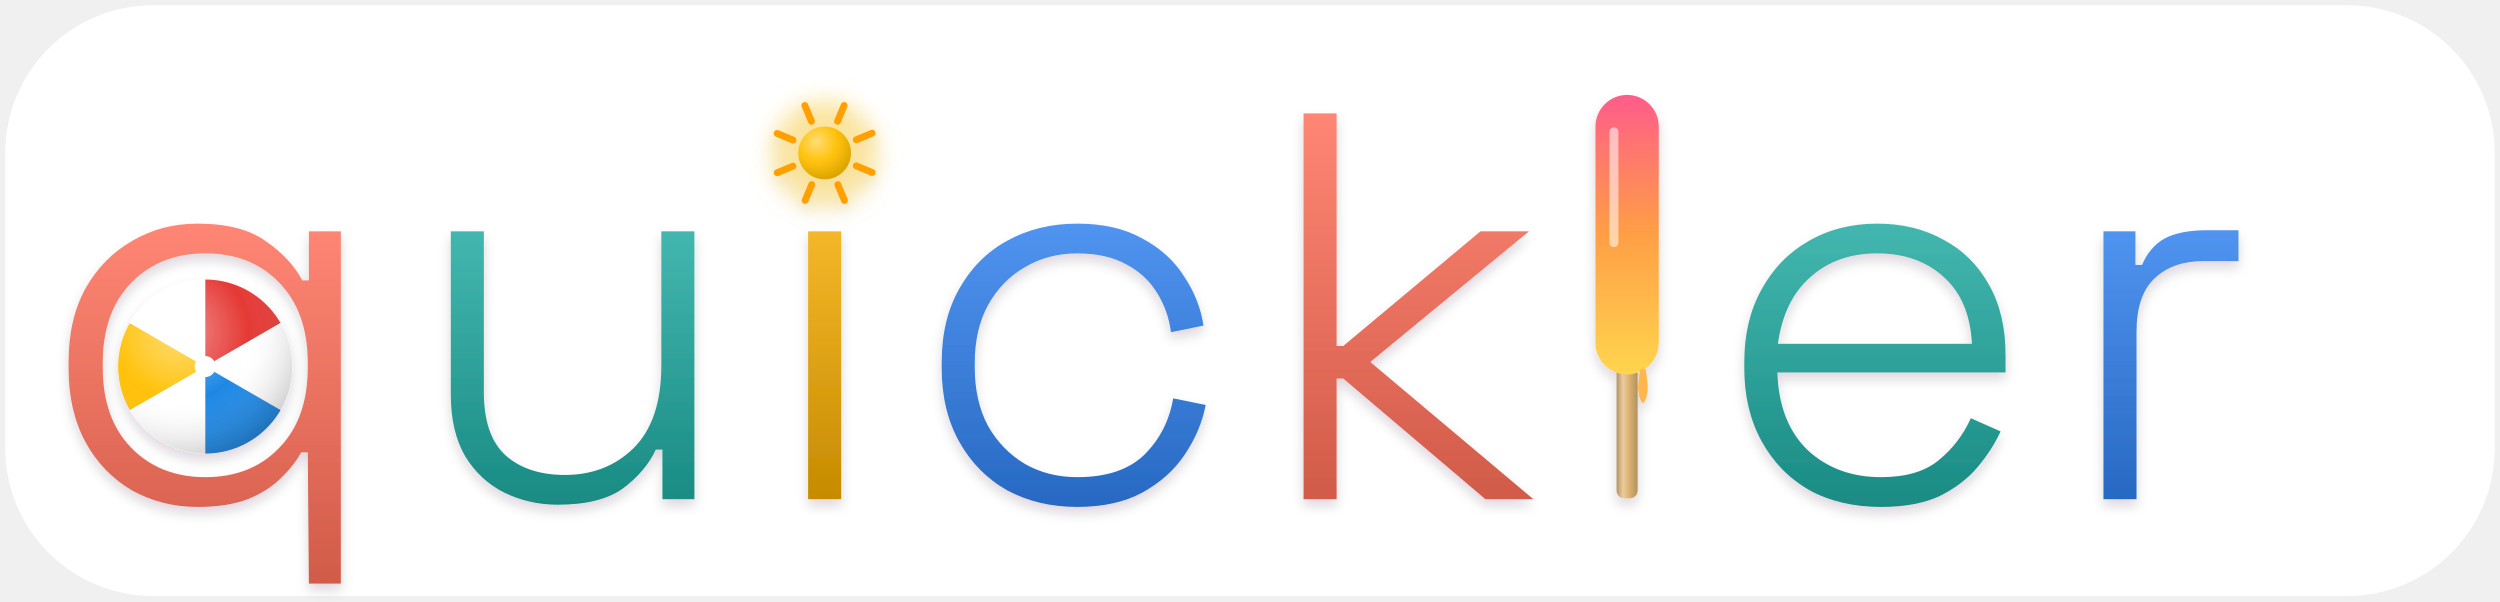
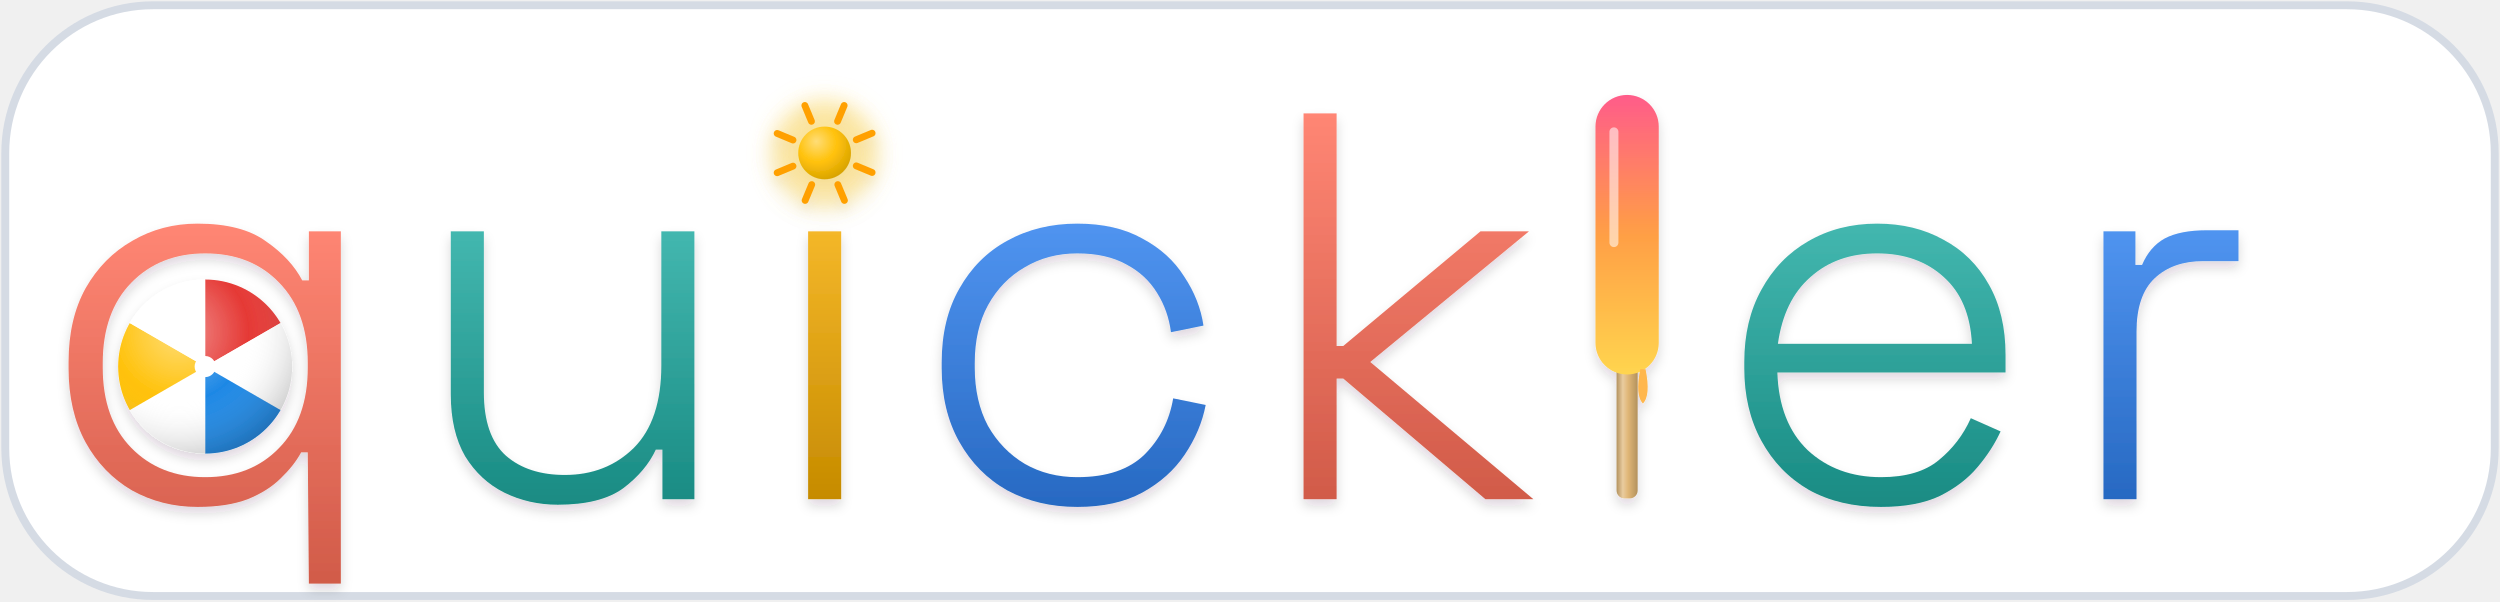
<svg xmlns="http://www.w3.org/2000/svg" width="1896" height="456" viewBox="-12 -32 948 228" role="img" aria-label="Quickler logo">
  <defs>
    <filter id="lift" x="-6%" y="-12%" width="112%" height="134%">
      <feDropShadow dx="0" dy="2.5" stdDeviation="2.2" flood-color="#241830" flood-opacity=".16" />
    </filter>
    <linearGradient id="LFF6F59" x1="0" y1="0" x2="0" y2="1">
      <stop stop-color="#FF8674" />
      <stop offset="1" stop-color="#D15B49" />
    </linearGradient>
    <linearGradient id="L1FA9A0" x1="0" y1="0" x2="0" y2="1">
      <stop stop-color="#43B7AF" />
      <stop offset="1" stop-color="#198B83" />
    </linearGradient>
    <linearGradient id="LF2A900" x1="0" y1="0" x2="0" y2="1">
      <stop stop-color="#F4B729" />
      <stop offset="1" stop-color="#C68B00" />
    </linearGradient>
    <linearGradient id="L2F80ED" x1="0" y1="0" x2="0" y2="1">
      <stop stop-color="#5094F0" />
      <stop offset="1" stop-color="#2769C2" />
    </linearGradient>
    <filter id="gblur" x="-50%" y="-50%" width="200%" height="200%">
      <feGaussianBlur stdDeviation="4" />
    </filter>
    <radialGradient id="sun" cx="0.38" cy="0.32" r="0.7" fx="0.34" fy="0.28">
      <stop stop-color="#FFDD77" />
      <stop offset=".55" stop-color="#FFC107" />
      <stop offset="1" stop-color="#D9A406" />
    </radialGradient>
    <radialGradient id="ballsh" cx="0.38" cy="0.3" r="0.8" fx="0.34" fy="0.26">
      <stop stop-color="#000000" />
      <stop offset=".55" stop-color="#000000" />
      <stop offset="1" stop-color="#000000" />
    </radialGradient>
    <radialGradient id="ballshade" cx=".35" cy=".3" r=".8">
      <stop stop-color="#fff" stop-opacity=".45" />
      <stop offset=".5" stop-color="#fff" stop-opacity="0" />
      <stop offset="1" stop-color="#000" stop-opacity=".25" />
    </radialGradient>
    <linearGradient id="lol" x1="0" y1="0" x2="0" y2="1">
      <stop stop-color="#FF5C8A" />
      <stop offset=".5" stop-color="#FF9F45" />
      <stop offset="1" stop-color="#FFD54F" />
    </linearGradient>
    <linearGradient id="stick" x1="0" y1="0" x2="1" y2="0">
      <stop stop-color="#B3925E" />
      <stop offset=".3" stop-color="#E9CC9F" />
      <stop offset=".55" stop-color="#E0B676" />
      <stop offset="1" stop-color="#B3925E" />
    </linearGradient>
    <linearGradient id="lolsh" x1="0" y1="0" x2="1" y2="0">
      <stop stop-color="#888888" />
      <stop offset=".3" stop-color="#888888" />
      <stop offset=".55" stop-color="#888888" />
      <stop offset="1" stop-color="#888888" />
    </linearGradient>
  </defs>
-   <rect x="-10" y="-30" width="944" height="224" rx="56" fill="#FFFFFF" />
+   <rect x="-10" y="-30" width="944" height="224" rx="56" fill="#FFFFFF" stroke="#D5DBE4" stroke-width="3" />
  <g filter="url(#lift)">
    <path d="M105.124 189.3L104.706 139.535H102.198C100.387 142.879 97.809 146.153 94.465 149.358C91.26 152.563 87.08 155.21 81.925 157.3C76.77 159.251 70.43 160.226 62.906 160.226C53.849 160.226 45.559 158.136 38.035 153.956C30.65 149.637 24.798 143.576 20.479 135.773C16.16 127.831 14 118.496 14 107.767V105.259C14 94.391 16.16 85.056 20.479 77.253C24.938 69.45 30.859 63.459 38.244 59.279C45.629 54.96 53.849 52.8 62.906 52.8C74.053 52.8 82.691 55.029 88.822 59.488C95.092 63.807 99.69 68.754 102.616 74.327H105.124V55.726H117.246V189.3H105.124ZM65.832 148.94C77.397 148.94 86.732 145.248 93.838 137.863C101.083 130.478 104.706 120.307 104.706 107.349V105.677C104.706 92.719 101.083 82.548 93.838 75.163C86.732 67.778 77.397 64.086 65.832 64.086C54.407 64.086 45.071 67.778 37.826 75.163C30.581 82.548 26.958 92.719 26.958 105.677V107.349C26.958 120.307 30.581 130.478 37.826 137.863C45.071 145.248 54.407 148.94 65.832 148.94Z" fill="url(#LFF6F59)" />
    <path d="M199.484 159.39C192.239 159.39 185.481 157.857 179.211 154.792C173.081 151.727 168.134 147.129 164.372 140.998C160.75 134.728 158.938 126.925 158.938 117.59V55.726H171.478V116.754C171.478 127.761 174.265 135.773 179.838 140.789C185.412 145.666 192.866 148.104 202.201 148.104C212.651 148.104 221.36 144.69 228.326 137.863C235.293 130.896 238.776 120.446 238.776 106.513V55.726H251.316V157.3H239.194V138.49H236.686C234.178 143.924 230.068 148.801 224.355 153.12C218.643 157.3 210.352 159.39 199.484 159.39Z" fill="url(#L1FA9A0)" />
    <path d="M294.439 157.3V55.726H306.979V157.3H294.439Z" fill="url(#LF2A900)" />
    <path d="M396.499 160.226C386.607 160.226 377.759 158.136 369.956 153.956C362.293 149.637 356.232 143.506 351.773 135.564C347.315 127.622 345.085 118.287 345.085 107.558V105.468C345.085 94.6 347.315 85.265 351.773 77.462C356.232 69.52 362.293 63.459 369.956 59.279C377.759 54.96 386.607 52.8 396.499 52.8C406.253 52.8 414.473 54.681 421.161 58.443C427.989 62.066 433.283 66.873 437.045 72.864C440.947 78.716 443.385 84.916 444.36 91.465L432.029 93.973C431.333 88.539 429.591 83.593 426.804 79.134C424.018 74.536 420.116 70.913 415.1 68.266C410.084 65.479 403.884 64.086 396.499 64.086C389.115 64.086 382.496 65.828 376.644 69.311C370.792 72.655 366.125 77.462 362.641 83.732C359.297 89.863 357.625 97.178 357.625 105.677V107.349C357.625 115.848 359.297 123.233 362.641 129.503C366.125 135.634 370.792 140.441 376.644 143.924C382.496 147.268 389.115 148.94 396.499 148.94C407.646 148.94 416.145 146.084 421.997 140.371C427.849 134.519 431.472 127.413 432.865 119.053L445.196 121.561C443.942 128.11 441.295 134.38 437.254 140.371C433.353 146.223 427.989 151.03 421.161 154.792C414.473 158.415 406.253 160.226 396.499 160.226Z" fill="url(#L2F80ED)" />
    <path d="M482.302 157.3V11H494.842V99.198H497.35L549.391 55.726H567.783L507.591 105.259L569.455 157.3H551.272L497.35 111.529H494.842V157.3H482.302Z" fill="url(#LFF6F59)" />
    <path d="M701.266 160.226C690.816 160.226 681.689 158.066 673.886 153.747C666.223 149.288 660.232 143.088 655.912 135.146C651.593 127.204 649.433 118.078 649.433 107.767V105.259C649.433 94.809 651.593 85.683 655.912 77.88C660.232 69.938 666.153 63.807 673.677 59.488C681.341 55.029 690.049 52.8 699.802 52.8C709.277 52.8 717.637 54.82 724.883 58.861C732.267 62.762 738.049 68.475 742.229 75.999C746.409 83.384 748.5 92.231 748.5 102.542V109.23H661.974C662.392 121.909 666.223 131.732 673.469 138.699C680.853 145.526 690.119 148.94 701.266 148.94C710.74 148.94 718.055 146.78 723.211 142.461C728.505 138.142 732.546 132.847 735.333 126.577L746.619 131.593C744.529 136.191 741.603 140.719 737.841 145.178C734.218 149.497 729.48 153.12 723.628 156.046C717.776 158.833 710.322 160.226 701.266 160.226ZM662.182 98.362H735.75C735.193 87.355 731.64 78.925 725.091 73.073C718.543 67.082 710.113 64.086 699.802 64.086C689.631 64.086 681.201 67.082 674.513 73.073C667.825 78.925 663.715 87.355 662.182 98.362Z" fill="url(#L1FA9A0)" />
    <path d="M785.63 157.3V55.726H797.752V68.475H800.26C802.21 63.877 805.067 60.533 808.829 58.443C812.73 56.353 818.094 55.308 824.922 55.308H836.835V67.012H823.459C815.795 67.012 809.665 69.172 805.067 73.491C800.469 77.81 798.17 84.568 798.17 93.764V157.3H785.63Z" fill="url(#L2F80ED)" />
    <circle cx="300.7" cy="26" r="20" fill="#FFD54F" opacity="0.5" filter="url(#gblur)" />
    <path d="M312.7 30.9 L318.7 33.4" stroke="#FFA000" stroke-width="2.6" stroke-linecap="round" />
    <path d="M305.7 38.0 L308.2 44.0" stroke="#FFA000" stroke-width="2.6" stroke-linecap="round" />
    <path d="M295.8 38.0 L293.3 44.0" stroke="#FFA000" stroke-width="2.6" stroke-linecap="round" />
    <path d="M288.7 31.0 L282.7 33.5" stroke="#FFA000" stroke-width="2.6" stroke-linecap="round" />
    <path d="M288.7 21.1 L282.7 18.6" stroke="#FFA000" stroke-width="2.6" stroke-linecap="round" />
    <path d="M295.7 14.0 L293.2 8.0" stroke="#FFA000" stroke-width="2.6" stroke-linecap="round" />
    <path d="M305.6 14.0 L308.1 8.0" stroke="#FFA000" stroke-width="2.6" stroke-linecap="round" />
    <path d="M312.7 21.0 L318.7 18.5" stroke="#FFA000" stroke-width="2.6" stroke-linecap="round" />
    <circle cx="300.7" cy="26" r="10" fill="url(#sun)" />
    <g>
      <circle cx="65.8" cy="107" r="33" fill="#fff" />
      <clipPath id="ball">
        <circle cx="65.8" cy="107" r="33" />
      </clipPath>
      <g clip-path="url(#ball)">
        <path d="M65.8 107 L65.8 57.0 L109.1 82.0Z" fill="#E53935" />
        <path d="M65.8 107 L109.1 82.0 L109.1 132.0Z" fill="#FFFFFF" />
        <path d="M65.8 107 L109.1 132.0 L65.8 157.0Z" fill="#1E88E5" />
        <path d="M65.8 107 L65.8 157.0 L22.5 132.0Z" fill="#FFFFFF" />
        <path d="M65.8 107 L22.5 132.0 L22.5 82.0Z" fill="#FFC107" />
        <path d="M65.8 107 L22.5 82.0 L65.8 57.0Z" fill="#FFFFFF" />
      </g>
      <circle cx="65.8" cy="107" r="33" fill="url(#ballsh)" opacity=".0" />
      <circle cx="65.8" cy="107" r="33" fill="url(#ballshade)" />
      <circle cx="65.8" cy="107" r="4" fill="#fff" />
    </g>
    <rect x="601" y="100" width="8" height="57" rx="3" fill="url(#stick)" />
    <rect x="593" y="4" width="24" height="106" rx="12" fill="url(#lol)" />
    <rect x="593" y="4" width="24" height="106" rx="12" fill="url(#lolsh)" opacity="0" />
    <path d="M600 18 V60" fill="none" stroke="#fff" stroke-width="3.4" stroke-linecap="round" opacity="0.55" />
    <path d="M612 108 Q614 118 611 121 Q608 118 610 108Z" fill="#FFB74D" />
  </g>
</svg>
